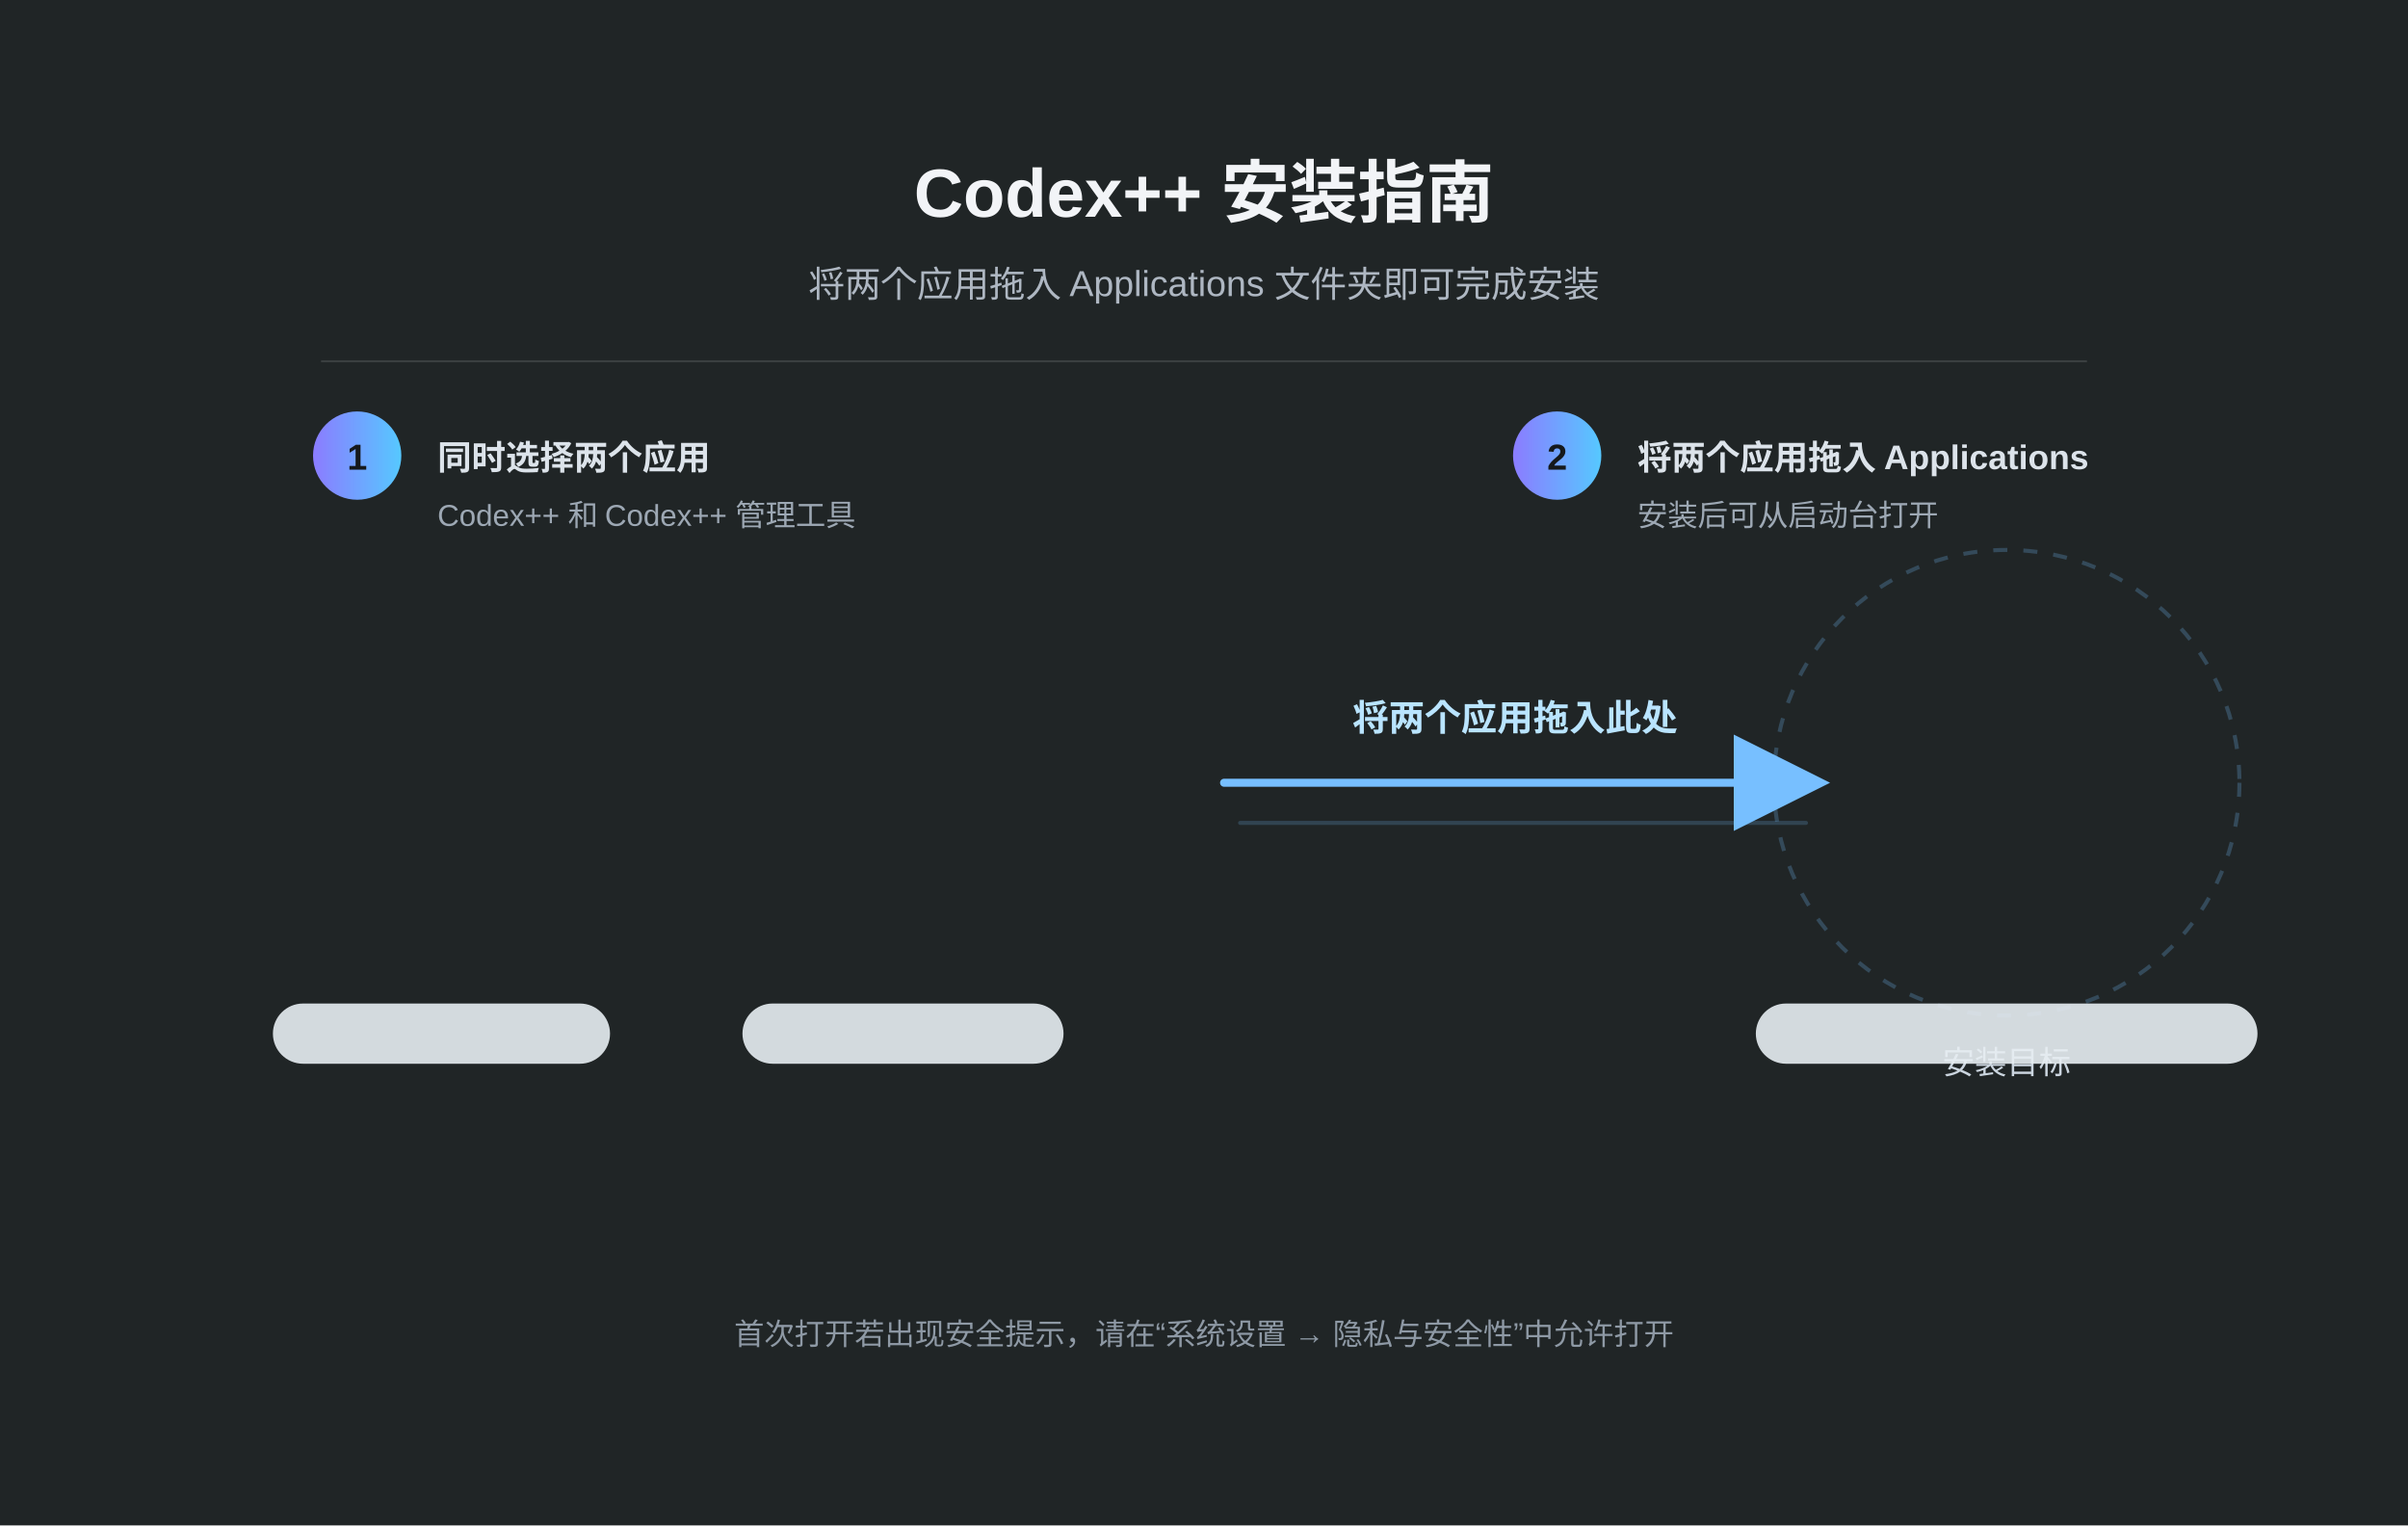
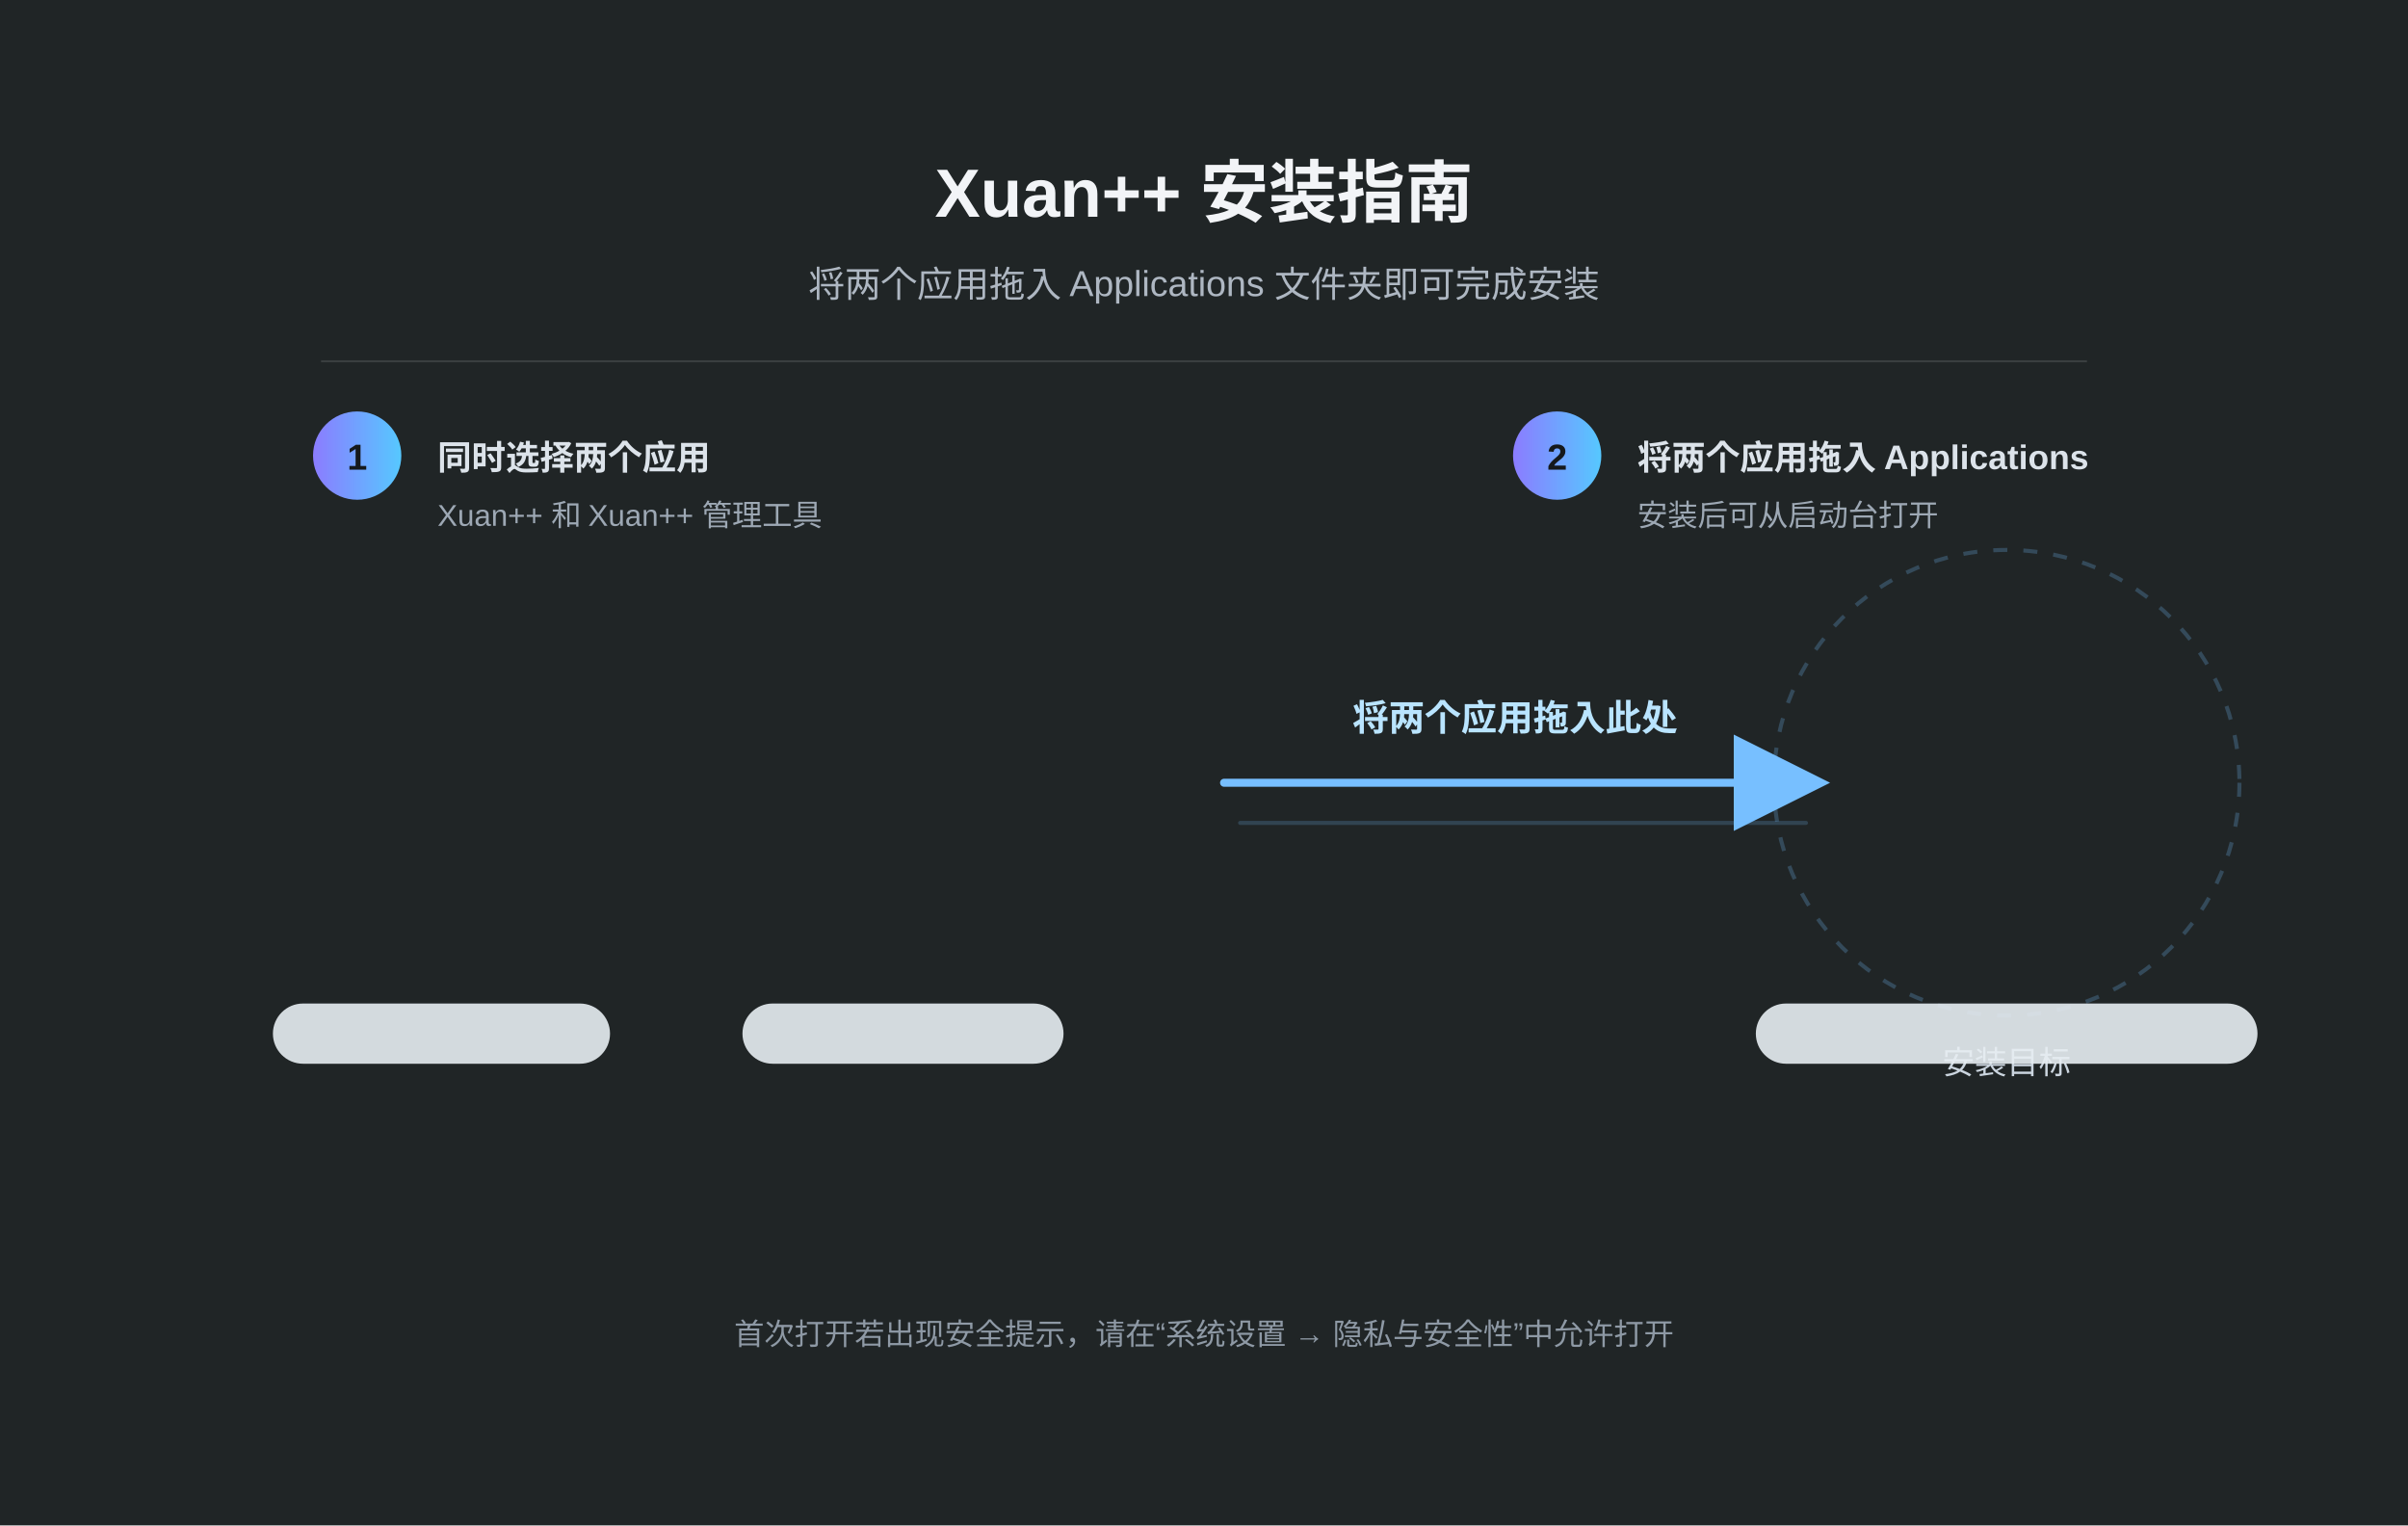
<svg xmlns="http://www.w3.org/2000/svg" width="1200" height="760" viewBox="0 0 1200 760">
  <defs>
    <linearGradient id="accent" x1="0" y1="0" x2="1" y2="0">
      <stop offset="0" stop-color="#8b7cff" />
      <stop offset="1" stop-color="#56c8ff" />
    </linearGradient>
    <marker id="arrow" markerWidth="12" markerHeight="12" refX="9" refY="6" orient="auto">
      <path d="M 0 0 L 12 6 L 0 12 z" fill="#77bfff" />
    </marker>
  </defs>
  <rect width="1200" height="760" fill="#202526" />
  <g font-family="SF Pro Display, PingFang SC, Helvetica Neue, Arial, sans-serif" text-anchor="middle">
-     <text x="600" y="108" fill="#f2f4f7" font-size="34" font-weight="600">Codex++ 安装指南</text>
+     <text x="600" y="108" fill="#f2f4f7" font-size="34" font-weight="600">Xuan++ 安装指南</text>
    <text x="600" y="148" fill="#aeb7c2" font-size="18">将两个应用拖入 Applications 文件夹即可完成安装</text>
    <path d="M 160 180 H 1040" stroke="#ffffff" stroke-opacity="0.12" />
    <g transform="translate(156 205)">
      <circle cx="22" cy="22" r="22" fill="url(#accent)" />
      <text x="22" y="29" fill="#15191c" font-size="18" font-weight="700">1</text>
      <text x="62" y="29" text-anchor="start" fill="#dce3ea" font-size="17" font-weight="600">同时选择两个应用</text>
-       <text x="62" y="57" text-anchor="start" fill="#9da8b4" font-size="15">Codex++ 和 Codex++ 管理工具</text>
+       <text x="62" y="57" text-anchor="start" fill="#9da8b4" font-size="15">Xuan++ 和 Xuan++ 管理工具</text>
    </g>
    <g transform="translate(754 205)">
      <circle cx="22" cy="22" r="22" fill="url(#accent)" />
      <text x="22" y="29" fill="#15191c" font-size="18" font-weight="700">2</text>
      <text x="62" y="29" text-anchor="start" fill="#dce3ea" font-size="17" font-weight="600">将两个应用拖入 Applications</text>
      <text x="62" y="57" text-anchor="start" fill="#9da8b4" font-size="15">安装后可从启动台打开</text>
    </g>
    <circle cx="1000" cy="390" r="116" fill="none" stroke="#77bfff" stroke-opacity="0.24" stroke-width="2" stroke-dasharray="7 8" />
    <text x="1000" y="535" fill="#cbd5df" font-size="16">安装目标</text>
    <path d="M 610 390 C 710 390, 790 390, 900 390" fill="none" stroke="#77bfff" stroke-width="4" stroke-linecap="round" marker-end="url(#arrow)" />
    <path d="M 618 410 C 710 410, 790 410, 900 410" fill="none" stroke="#77bfff" stroke-opacity="0.2" stroke-width="2" stroke-linecap="round" />
    <text x="755" y="364" fill="#b9e4ff" font-size="18" font-weight="600">将两个应用拖入此处</text>
    <rect x="136" y="500" width="168" height="30" rx="15" fill="#e7edf2" fill-opacity="0.9" />
    <rect x="370" y="500" width="160" height="30" rx="15" fill="#e7edf2" fill-opacity="0.9" />
    <rect x="875" y="500" width="250" height="30" rx="15" fill="#e7edf2" fill-opacity="0.9" />
    <text x="600" y="670" fill="#8e99a5" font-size="15">首次打开若出现安全提示，请在“系统设置 → 隐私与安全性”中允许打开</text>
  </g>
</svg>
